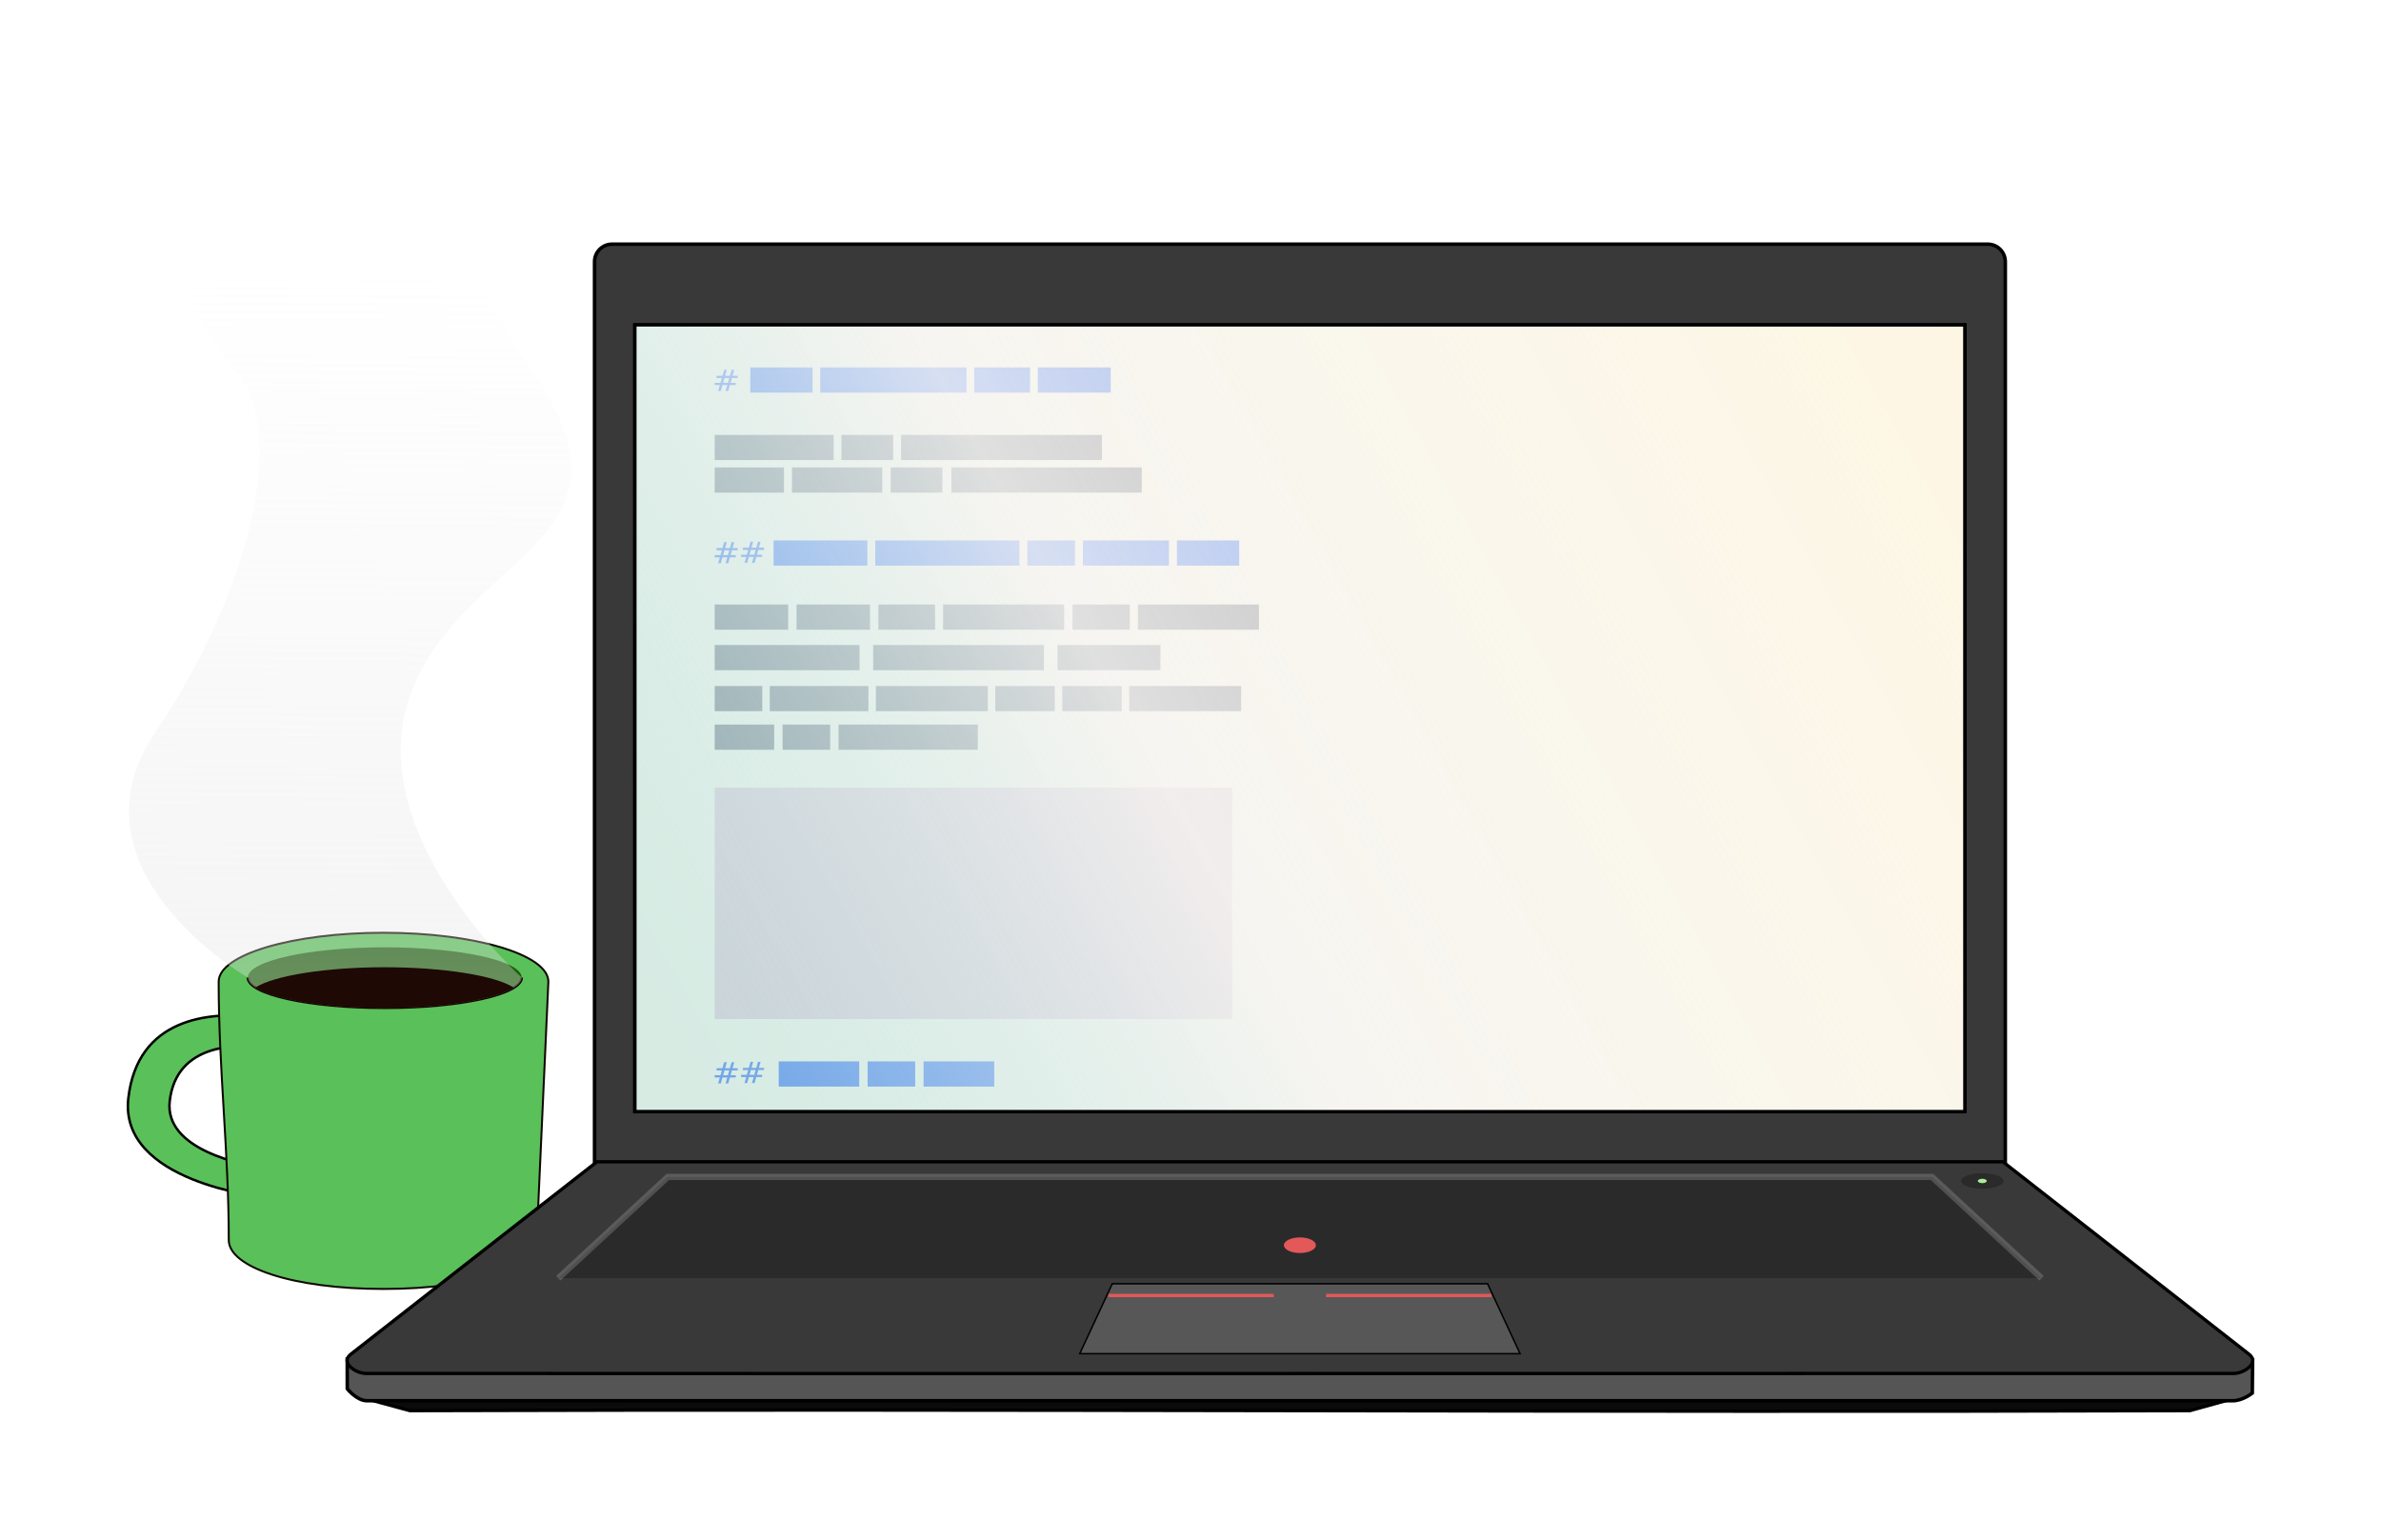
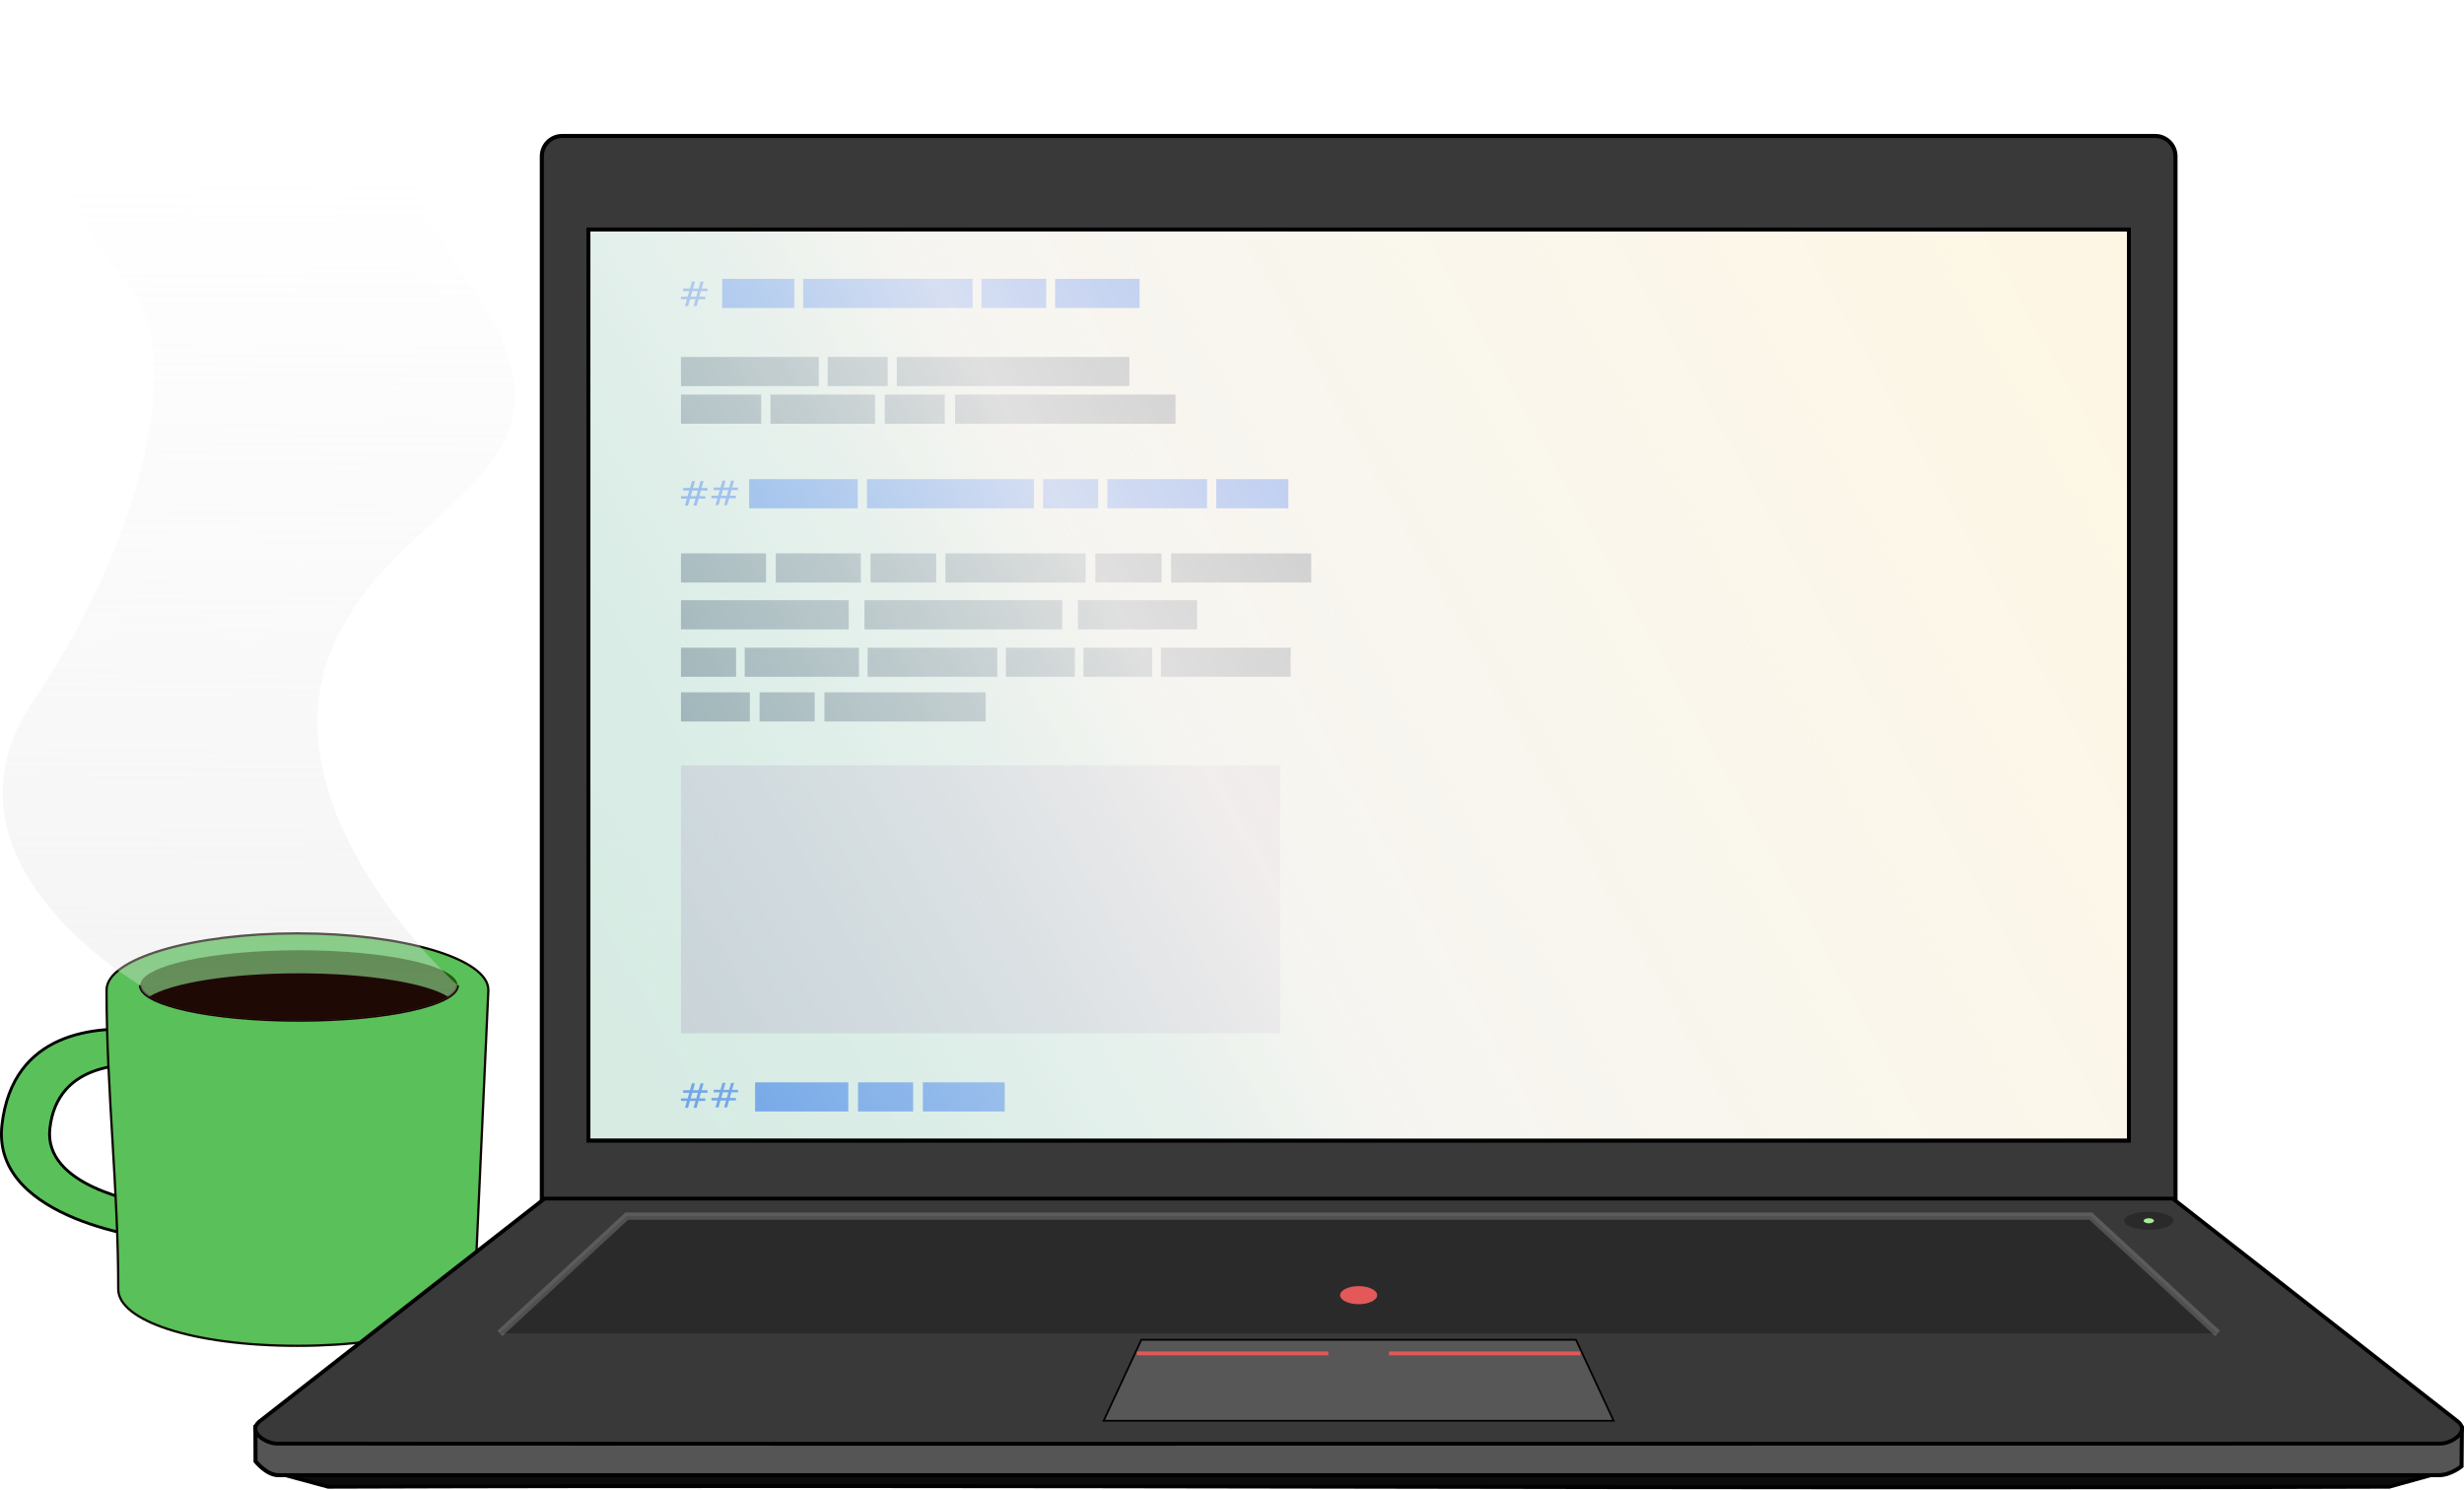
- <svg xmlns="http://www.w3.org/2000/svg" xmlns:xlink="http://www.w3.org/1999/xlink" width="721.905" height="466.787" viewBox="0 0 191.004 123.504" version="1.1" id="svg1308">
-   <defs id="defs1240">
-     <linearGradient id="a">
-       <stop offset="0" stop-color="#ade2ec" stop-opacity=".479" id="stop1226" />
-       <stop offset=".297" stop-color="#f5f5f5" stop-opacity=".841" id="stop1228" />
-       <stop offset="1" stop-color="#fff" stop-opacity="0" id="stop1230" />
+ <svg xmlns="http://www.w3.org/2000/svg" width="645.11" height="389.98" version="1.1" viewBox="0 0 170.69 103.18">
+   <defs>
+     <linearGradient id="d" x1="45.353" x2="175.73" y1="76.584" y2="3.89" gradientTransform="translate(-.093635 -1.143)" gradientUnits="userSpaceOnUse">
+       <stop stop-color="#ade2ec" stop-opacity=".479" offset="0" />
+       <stop stop-color="#f5f5f5" stop-opacity=".841" offset=".297" />
+       <stop stop-color="#fff" stop-opacity="0" offset="1" />
    </linearGradient>
-     <linearGradient xlink:href="#a" id="d" x1="45.353" y1="76.584" x2="175.732" y2="3.89" gradientUnits="userSpaceOnUse" />
-     <linearGradient gradientTransform="translate(-24.816 -133.558)" xlink:href="#b" id="c" x1="43.682" y1="301.628" x2="44.677" y2="146.097" gradientUnits="userSpaceOnUse" />
-     <linearGradient id="b">
-       <stop offset="0" stop-color="#e3e3e3" id="stop1235" />
-       <stop offset="1" stop-color="#e3e3e3" stop-opacity="0" id="stop1237" />
+     <linearGradient id="c" x1="43.682" x2="44.677" y1="301.63" y2="146.1" gradientTransform="translate(-24.91 -134.7)" gradientUnits="userSpaceOnUse">
+       <stop stop-color="#e3e3e3" offset="0" />
+       <stop stop-color="#e3e3e3" stop-opacity="0" offset="1" />
    </linearGradient>
  </defs>
-   <path d="M20.203 81.537c-3.375-.33-9.169.076-9.908 6.565-.765 6.72 10.724 7.91 10.724 7.91l.27-2.288c-1.73-.253-8.121-1.455-7.674-5.386.533-4.678 5.436-4.624 7.855-4.304.372.05.677.103.906.149l.245-2.235s-.704-.192-1.778-.336a19.736 19.736 0 00-.64-.075z" fill="#e76f51" stroke="#000" stroke-width=".198" id="path1242" style="fill:#5ac059;fill-opacity:1" />
-   <path d="M30.766 74.827c-7.303 0-13.224 1.756-13.224 3.923v.009c-.005 6.906.818 13.814.809 20.72 0 2.166 5.112 3.923 12.415 3.923 7.304 0 12.187-1.759 12.285-3.923l.94-20.729c0-2.167-5.921-3.923-13.225-3.923z" fill="#e76f51" stroke="#100701" stroke-width=".158" stroke-opacity=".995" id="path1244" style="fill:#5ac059;fill-opacity:1" />
-   <path d="M41.853 78.423a10.987 2.426 0 01-10.987 2.426 10.987 2.426 0 01-10.986-2.426 10.987 2.426 0 0110.986-2.427 10.987 2.426 0 0110.987 2.427z" fill="#af3618" id="path1246" style="fill:#1d5e0d;fill-opacity:1" />
-   <path d="M41.853 78.423c0 1.34-4.919 2.426-10.987 2.426-6.067 0-10.986-1.087-10.986-2.426" fill="none" stroke="#120000" stroke-width=".2" id="path1248" />
-   <path d="m 22.923,46.518 c 4.234,-11.113 19.05,-12.12 9.922,-25.4 C 22.764,6.451 28.892,1.348 28.892,1.348 L 6.374,1.143 C 0.685,7.756 5.05,16.222 9.019,20.985 c 3.97,4.763 0.926,17.595 -6.614,28.708 -7.54,11.112 7.408,19.711 7.408,19.711 0,1.34 4.92,2.426 10.987,2.426 6.068,0 10.987,-1.086 10.987,-2.426 0,0 -13.097,-11.774 -8.864,-22.886 z" fill="url(#c)" transform="translate(10.066,9.018)" id="path1250" />
-   <path d="M30.846 77.593a10.987 2.426 0 00-10.368 1.632 10.987 2.426 0 0010.368 1.633 10.987 2.426 0 0010.37-1.632 10.987 2.426 0 00-10.37-1.633z" fill="#1e0905" id="path1252" />
-   <g transform="translate(17.802 -131.265)" stroke="#000" id="g1262">
-     <rect width="113.171" height="80.029" x="29.892" y="150.852" ry="1.407" fill="#393939" stroke-width=".283" id="rect1254" />
-     <path d="M12.148 243.635l2.94.796c47.611-.159 95.172.158 142.782 0l2.935-.816" fill="#0b0b0b" stroke-width=".265" id="path1256" />
-     <path d="M10.052 240.291l152.85.06-.023 2.667s-.752.618-1.576.618H11.64c-.824 0-1.584-.96-1.584-.96z" fill="#555" stroke-width=".28" id="path1258" />
-     <path d="M30.083 224.467S15.549 235.82 10.318 239.92c-.835.687.443 1.524 1.223 1.524 54.006.033 104.112-.006 149.873 0 .779 0 2.057-.837 1.222-1.524-5.23-4.1-19.764-15.453-19.764-15.453z" fill="#393939" stroke-width=".265" id="path1260" />
+   <g>
+     <path d="m10.043 71.376c-3.375-0.33-9.169 0.076-9.908 6.565-0.765 6.72 10.724 7.91 10.724 7.91l0.27-2.288c-1.73-0.253-8.121-1.455-7.674-5.386 0.533-4.678 5.436-4.624 7.855-4.304 0.372 0.05 0.677 0.103 0.906 0.149l0.245-2.235s-0.704-0.192-1.778-0.336a19.736 19.736 0 0 0-0.64-0.075z" fill="#5ac059" stroke="#000" stroke-width=".198" />
+     <path d="m20.606 64.666c-7.303 0-13.224 1.756-13.224 3.923v9e-3c-5e-3 6.906 0.818 13.814 0.809 20.72 0 2.166 5.112 3.923 12.415 3.923 7.304 0 12.187-1.759 12.285-3.923l0.94-20.729c0-2.167-5.921-3.923-13.225-3.923z" fill="#5ac059" stroke="#100701" stroke-opacity=".995" stroke-width=".158" />
+     <path d="m31.693 68.262a10.987 2.426 0 0 1-10.987 2.426 10.987 2.426 0 0 1-10.986-2.426 10.987 2.426 0 0 1 10.986-2.427 10.987 2.426 0 0 1 10.987 2.427z" fill="#1d5e0d" />
  </g>
-   <g transform="translate(10.066 9.018)" id="g1274">
-     <path d="M43.507 85.398l-8.788 8.126h118.986l-8.787-8.126H88.127z" fill="#2a2a2a" id="path1264" />
-     <path d="M153.706 93.524l-8.788-8.126H43.507l-8.788 8.126" fill="none" stroke="#cbcbcb" stroke-width=".5" stroke-opacity=".239" id="path1266" />
-     <ellipse cx="94.212" cy="90.875" rx="1.284" ry=".627" fill="#e35858" id="ellipse1268" />
-     <ellipse cx="148.953" cy="85.721" rx="1.702" ry=".627" fill="#2a2a2a" id="ellipse1270" />
-     <ellipse cx="148.953" cy="85.721" rx=".357" ry=".176" fill="#a8ed94" id="ellipse1272" />
+   <path d="m31.693 68.262c0 1.34-4.919 2.426-10.987 2.426-6.067 0-10.986-1.087-10.986-2.426" fill="none" stroke="#120000" stroke-width=".2" />
+   <path d="m22.829 45.375c4.234-11.113 19.05-12.12 9.922-25.4-10.081-14.667-3.953-19.77-3.953-19.77l-22.518-0.205c-5.689 6.613-1.324 15.079 2.645 19.842 3.97 4.763 0.926 17.595-6.614 28.708-7.54 11.112 7.408 19.711 7.408 19.711 0 1.34 4.92 2.426 10.987 2.426 6.068 0 10.987-1.086 10.987-2.426 0 0-13.097-11.774-8.864-22.886z" fill="url(#c)" />
+   <path d="m20.686 67.432a10.987 2.426 0 0 0-10.368 1.632 10.987 2.426 0 0 0 10.368 1.633 10.987 2.426 0 0 0 10.37-1.632 10.987 2.426 0 0 0-10.37-1.633z" fill="#1e0905" />
+   <g transform="translate(7.6424 -141.43)" stroke="#000">
+     <rect x="29.892" y="150.85" width="113.17" height="80.029" ry="1.407" fill="#393939" stroke-width=".283" />
+     <path d="m12.148 243.64 2.94 0.796c47.611-0.159 95.172 0.158 142.78 0l2.935-0.816" fill="#0b0b0b" stroke-width=".265" />
+     <path d="m10.052 240.29 152.85 0.06-0.023 2.667s-0.752 0.618-1.576 0.618h-149.66c-0.824 0-1.584-0.96-1.584-0.96z" fill="#555" stroke-width=".28" />
+     <path d="m30.083 224.47s-14.534 11.353-19.765 15.453c-0.835 0.687 0.443 1.524 1.223 1.524 54.006 0.033 104.11-6e-3 149.87 0 0.779 0 2.057-0.837 1.222-1.524-5.23-4.1-19.764-15.453-19.764-15.453z" fill="#393939" stroke-width=".265" />
  </g>
-   <path d="M89.226 102.985l-2.61 5.61h35.326l-2.61-5.61h-16.859z" fill="#575757" stroke="#000" stroke-width=".12" id="path1276" />
-   <path d="M88.916 103.927h13.263m4.199 0h13.264" fill="#e35858" stroke="#e35858" stroke-width=".265" id="path1278" />
-   <path fill="#fdf4db" stroke="#000" stroke-width=".267" d="M50.925 26.06h106.706v63.12H50.925z" id="path1280" />
-   <path d="M67.498 34.888h4.154v2.021h-4.154zm-10.165 0h9.544v2.021h-9.544zm14.951 0h16.112v2.021H72.284zm-14.951 2.61h5.558v2.021h-5.558zm14.117 0h4.153v2.021H71.45zm-7.917 0h7.242v2.021h-7.242zm12.788 0h15.27v2.021h-15.27zM57.333 48.496h5.895v2.021h-5.895zm6.567 0h5.894v2.021H63.9zm6.565 0h4.547v2.021h-4.547zm5.189 0h9.712v2.021h-9.712zm10.383.001h4.595v2.02h-4.595zm5.245 0h9.712v2.02h-9.712zm-6.448 3.247h8.253v2.021h-8.253zm-14.789 0h13.698v2.021H70.045zm-12.712 0h11.621v2.021h-11.62zm0 3.288h3.818v2.02h-3.818zm4.417 0h7.915v2.02H61.75zm8.513 0h8.982v2.02h-8.982zm9.58 0h4.772v2.02h-4.772zm5.37 0h4.772v2.02h-4.772zm5.37 0h8.982v2.02h-8.982zm-33.249 3.094h4.772v2.02h-4.772zm5.445 0h3.818v2.02h-3.818zm4.491 0h11.172v2.02H67.27z" fill="#6e6e6e" id="path1282" />
-   <g fill="#356ae3" id="g1288">
-     <path d="M60.188 29.475h4.997v2.021h-4.997zm5.614 0h11.733v2.021H65.802zm12.35 0h4.481v2.021h-4.48zm5.099 0h5.851v2.021h-5.85z" id="path1284" />
-     <path d="M58.502 30.326h-.383l-.11.386h.385zm-.197-.658l-.137.48h.384l.138-.48h.21l-.135.48h.41v.178h-.462l-.107.386h.418v.177h-.47l-.136.478h-.21l.135-.478h-.385l-.136.478h-.211l.136-.478h-.414v-.177h.463l.11-.386h-.423v-.178h.475l.134-.48z" aria-label="#" font-weight="400" font-size="10.583" font-family="sans-serif" letter-spacing="0" word-spacing="0" id="path1286" />
+   <g transform="translate(-.093635 -1.143)">
+     <path d="m43.507 85.398-8.788 8.126h118.99l-8.787-8.126h-56.791z" fill="#2a2a2a" />
+     <path d="m153.71 93.524-8.788-8.126h-101.41l-8.788 8.126" fill="none" stroke="#cbcbcb" stroke-opacity=".239" stroke-width=".5" />
+     <ellipse cx="94.212" cy="90.875" rx="1.284" ry=".627" fill="#e35858" />
+     <ellipse cx="148.95" cy="85.721" rx="1.702" ry=".627" fill="#2a2a2a" />
+     <ellipse cx="148.95" cy="85.721" rx=".357" ry=".176" fill="#a8ed94" />
  </g>
-   <g fill="#356ae3" id="g1294">
-     <path d="M62.057 43.355h7.523v2.021h-7.523zm8.159 0H81.78v2.021H70.216zm12.201 0h3.818v2.021h-3.818zm4.453 0h6.905v2.021H86.87zm7.542 0h4.997v2.021h-4.997z" id="path1290" />
-     <path d="M58.502 44.146h-.383l-.11.385h.385zm-.197-.658l-.137.48h.384l.138-.48h.21l-.135.48h.41v.178h-.462l-.107.385h.418v.177h-.47l-.136.479h-.21l.135-.479h-.385l-.136.479h-.211l.136-.479h-.414v-.177h.463l.11-.385h-.423v-.178h.475l.134-.48zm2.311.627h-.382l-.11.386h.384zm-.197-.657l-.137.48h.384l.138-.48h.21l-.135.48h.41v.177h-.461l-.108.386h.418v.177h-.47l-.136.478h-.21l.135-.478h-.385l-.135.478h-.212l.137-.478h-.414v-.177h.462l.11-.386h-.422v-.178h.474l.134-.48z" aria-label="#" font-weight="400" font-size="10.583" font-family="sans-serif" letter-spacing="0" word-spacing="0" id="path1292" />
+   <path d="m79.066 92.824-2.61 5.61h35.326l-2.61-5.61h-16.859z" fill="#575757" stroke="#000" stroke-width=".12" />
+   <path d="m78.756 93.766h13.263m4.199 0h13.264" fill="#e35858" stroke="#e35858" stroke-width=".265" />
+   <path d="m40.765 15.899h106.71v63.12h-106.71z" fill="#fdf4db" stroke="#000" stroke-width=".267" />
+   <path d="m57.338 24.727h4.154v2.021h-4.154zm-10.165 0h9.544v2.021h-9.544zm14.951 0h16.112v2.021h-16.112zm-14.951 2.61h5.558v2.021h-5.558zm14.117 0h4.153v2.021h-4.153zm-7.917 0h7.242v2.021h-7.242zm12.788 0h15.27v2.021h-15.27zm-18.988 10.998h5.895v2.021h-5.895zm6.567 0h5.894v2.021h-5.894zm6.565 0h4.547v2.021h-4.547zm5.189 0h9.712v2.021h-9.712zm10.383 1e-3h4.595v2.02h-4.595zm5.245 0h9.712v2.02h-9.712zm-6.448 3.247h8.253v2.021h-8.253zm-14.789 0h13.698v2.021h-13.698zm-12.712 0h11.621v2.021h-11.62zm0 3.288h3.818v2.02h-3.818zm4.417 0h7.915v2.02h-7.915zm8.513 0h8.982v2.02h-8.982zm9.58 0h4.772v2.02h-4.772zm5.37 0h4.772v2.02h-4.772zm5.37 0h8.982v2.02h-8.982zm-33.249 3.094h4.772v2.02h-4.772zm5.445 0h3.818v2.02h-3.818zm4.491 0h11.172v2.02h-11.172z" fill="#6e6e6e" />
+   <g transform="translate(-10.16 -10.161)" fill="#356ae3">
+     <path d="m60.188 29.475h4.997v2.021h-4.997zm5.614 0h11.733v2.021h-11.733zm12.35 0h4.481v2.021h-4.48zm5.099 0h5.851v2.021h-5.85z" />
+     <path d="m58.502 30.326h-0.383l-0.11 0.386h0.385zm-0.197-0.658-0.137 0.48h0.384l0.138-0.48h0.21l-0.135 0.48h0.41v0.178h-0.462l-0.107 0.386h0.418v0.177h-0.47l-0.136 0.478h-0.21l0.135-0.478h-0.385l-0.136 0.478h-0.211l0.136-0.478h-0.414v-0.177h0.463l0.11-0.386h-0.423v-0.178h0.475l0.134-0.48z" font-family="sans-serif" font-size="10.583px" font-weight="400" letter-spacing="0" word-spacing="0" aria-label="#" />
  </g>
-   <path fill="#e1c4c4" d="M57.333 63.186H98.85V81.75H57.333z" id="path1296" />
-   <g fill="#356ae3" id="g1304">
-     <path d="M62.469 85.147h6.456v2.02h-6.456zm7.13 0h3.818v2.02h-3.818zm4.491 0h5.67v2.02h-5.67z" id="path1298" />
-     <path d="M58.502 85.872h-.383l-.11.386h.385zm-.197-.657l-.137.48h.384l.138-.48h.21l-.135.48h.41v.177h-.462l-.107.386h.418v.177h-.47l-.136.478h-.21l.135-.478h-.385l-.136.478h-.211l.136-.478h-.414v-.177h.463l.11-.386h-.423v-.178h.475l.134-.48z" style="line-height:1.25" font-weight="400" font-size="10.583" font-family="sans-serif" letter-spacing="0" word-spacing="0" id="path1300" />
-     <path d="M60.616 85.842h-.382l-.11.386h.384zm-.197-.657l-.137.48h.384l.138-.48h.21l-.135.48h.41v.177h-.461l-.108.386h.418v.177h-.47l-.136.478h-.21l.135-.478h-.385l-.135.478h-.212l.137-.478h-.414v-.177h.462l.11-.386h-.422v-.178h.474l.134-.48z" aria-label="#" font-weight="400" font-size="10.583" font-family="sans-serif" letter-spacing="0" word-spacing="0" id="path1302" />
+   <g transform="translate(-10.16 -10.161)" fill="#356ae3">
+     <path d="m62.057 43.355h7.523v2.021h-7.523zm8.159 0h11.564v2.021h-11.564zm12.201 0h3.818v2.021h-3.818zm4.453 0h6.905v2.021h-6.905zm7.542 0h4.997v2.021h-4.997z" />
+     <path d="m58.502 44.146h-0.383l-0.11 0.385h0.385zm-0.197-0.658-0.137 0.48h0.384l0.138-0.48h0.21l-0.135 0.48h0.41v0.178h-0.462l-0.107 0.385h0.418v0.177h-0.47l-0.136 0.479h-0.21l0.135-0.479h-0.385l-0.136 0.479h-0.211l0.136-0.479h-0.414v-0.177h0.463l0.11-0.385h-0.423v-0.178h0.475l0.134-0.48zm2.311 0.627h-0.382l-0.11 0.386h0.384zm-0.197-0.657-0.137 0.48h0.384l0.138-0.48h0.21l-0.135 0.48h0.41v0.177h-0.461l-0.108 0.386h0.418v0.177h-0.47l-0.136 0.478h-0.21l0.135-0.478h-0.385l-0.135 0.478h-0.212l0.137-0.478h-0.414v-0.177h0.462l0.11-0.386h-0.422v-0.178h0.474l0.134-0.48z" font-family="sans-serif" font-size="10.583px" font-weight="400" letter-spacing="0" word-spacing="0" aria-label="#" />
  </g>
-   <path fill="url(#d)" stroke="#000" stroke-width=".267" d="M40.859 17.041h106.706v63.122H40.859z" transform="translate(10.066 9.018)" id="path1306" />
+   <path d="m47.173 53.025h41.517v18.564h-41.517z" fill="#e1c4c4" />
+   <g transform="translate(-10.16 -10.161)" fill="#356ae3">
+     <path d="m62.469 85.147h6.456v2.02h-6.456zm7.13 0h3.818v2.02h-3.818zm4.491 0h5.67v2.02h-5.67z" />
+     <path d="m58.502 85.872h-0.383l-0.11 0.386h0.385zm-0.197-0.657-0.137 0.48h0.384l0.138-0.48h0.21l-0.135 0.48h0.41v0.177h-0.462l-0.107 0.386h0.418v0.177h-0.47l-0.136 0.478h-0.21l0.135-0.478h-0.385l-0.136 0.478h-0.211l0.136-0.478h-0.414v-0.177h0.463l0.11-0.386h-0.423v-0.178h0.475l0.134-0.48z" font-family="sans-serif" font-size="10.583px" font-weight="400" letter-spacing="0" word-spacing="0" />
+     <path d="m60.616 85.842h-0.382l-0.11 0.386h0.384zm-0.197-0.657-0.137 0.48h0.384l0.138-0.48h0.21l-0.135 0.48h0.41v0.177h-0.461l-0.108 0.386h0.418v0.177h-0.47l-0.136 0.478h-0.21l0.135-0.478h-0.385l-0.135 0.478h-0.212l0.137-0.478h-0.414v-0.177h0.462l0.11-0.386h-0.422v-0.178h0.474l0.134-0.48z" font-family="sans-serif" font-size="10.583px" font-weight="400" letter-spacing="0" word-spacing="0" aria-label="#" />
+   </g>
+   <path d="m40.765 15.898h106.71v63.122h-106.71z" fill="url(#d)" stroke="#000" stroke-width=".267" />
</svg>
